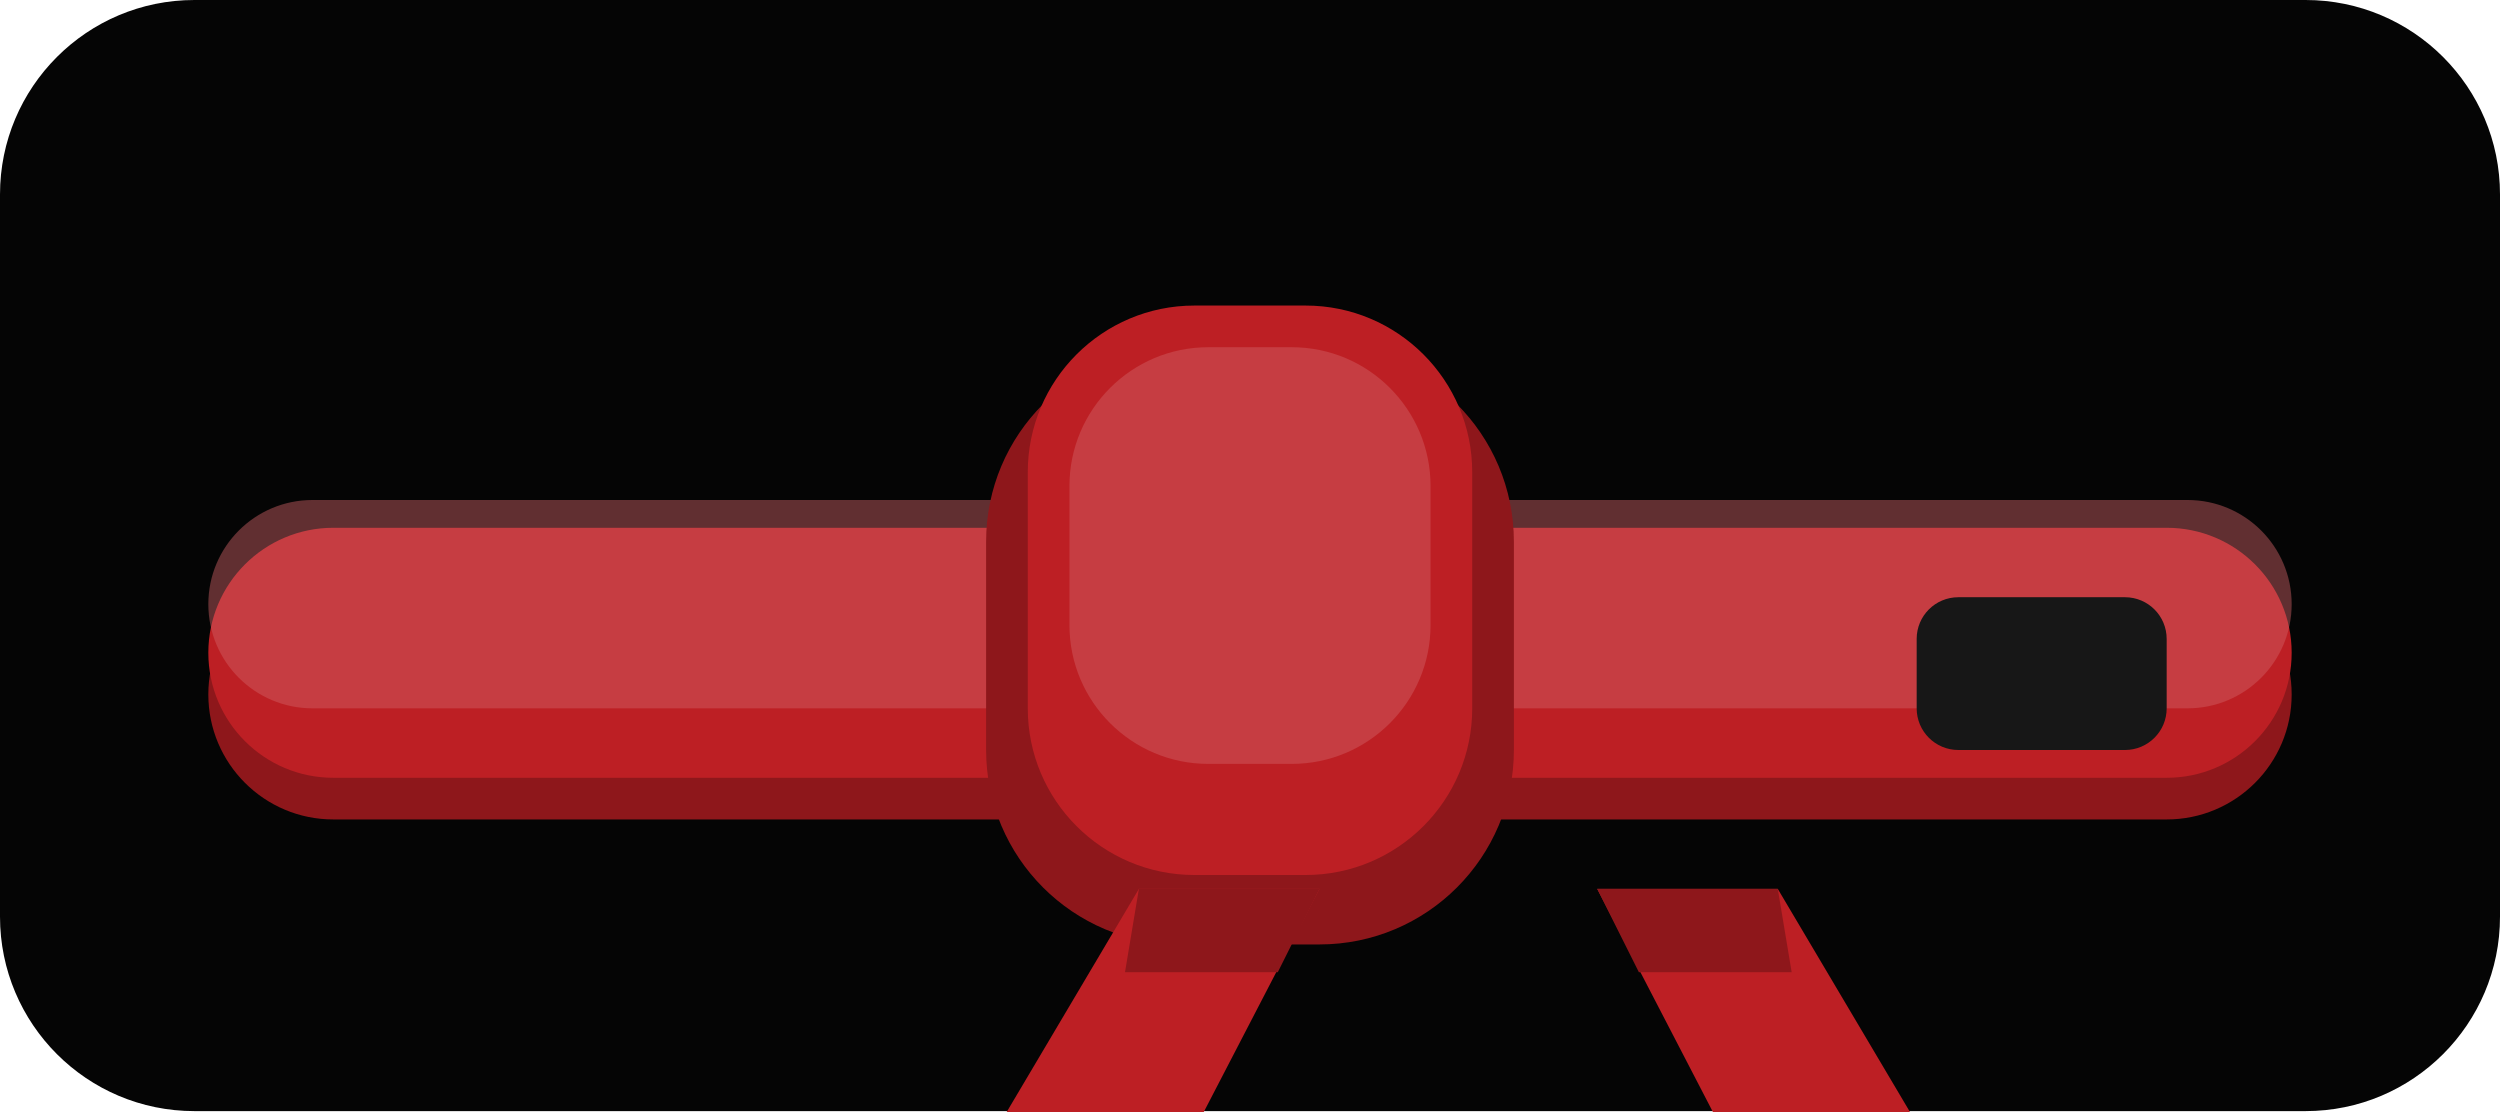
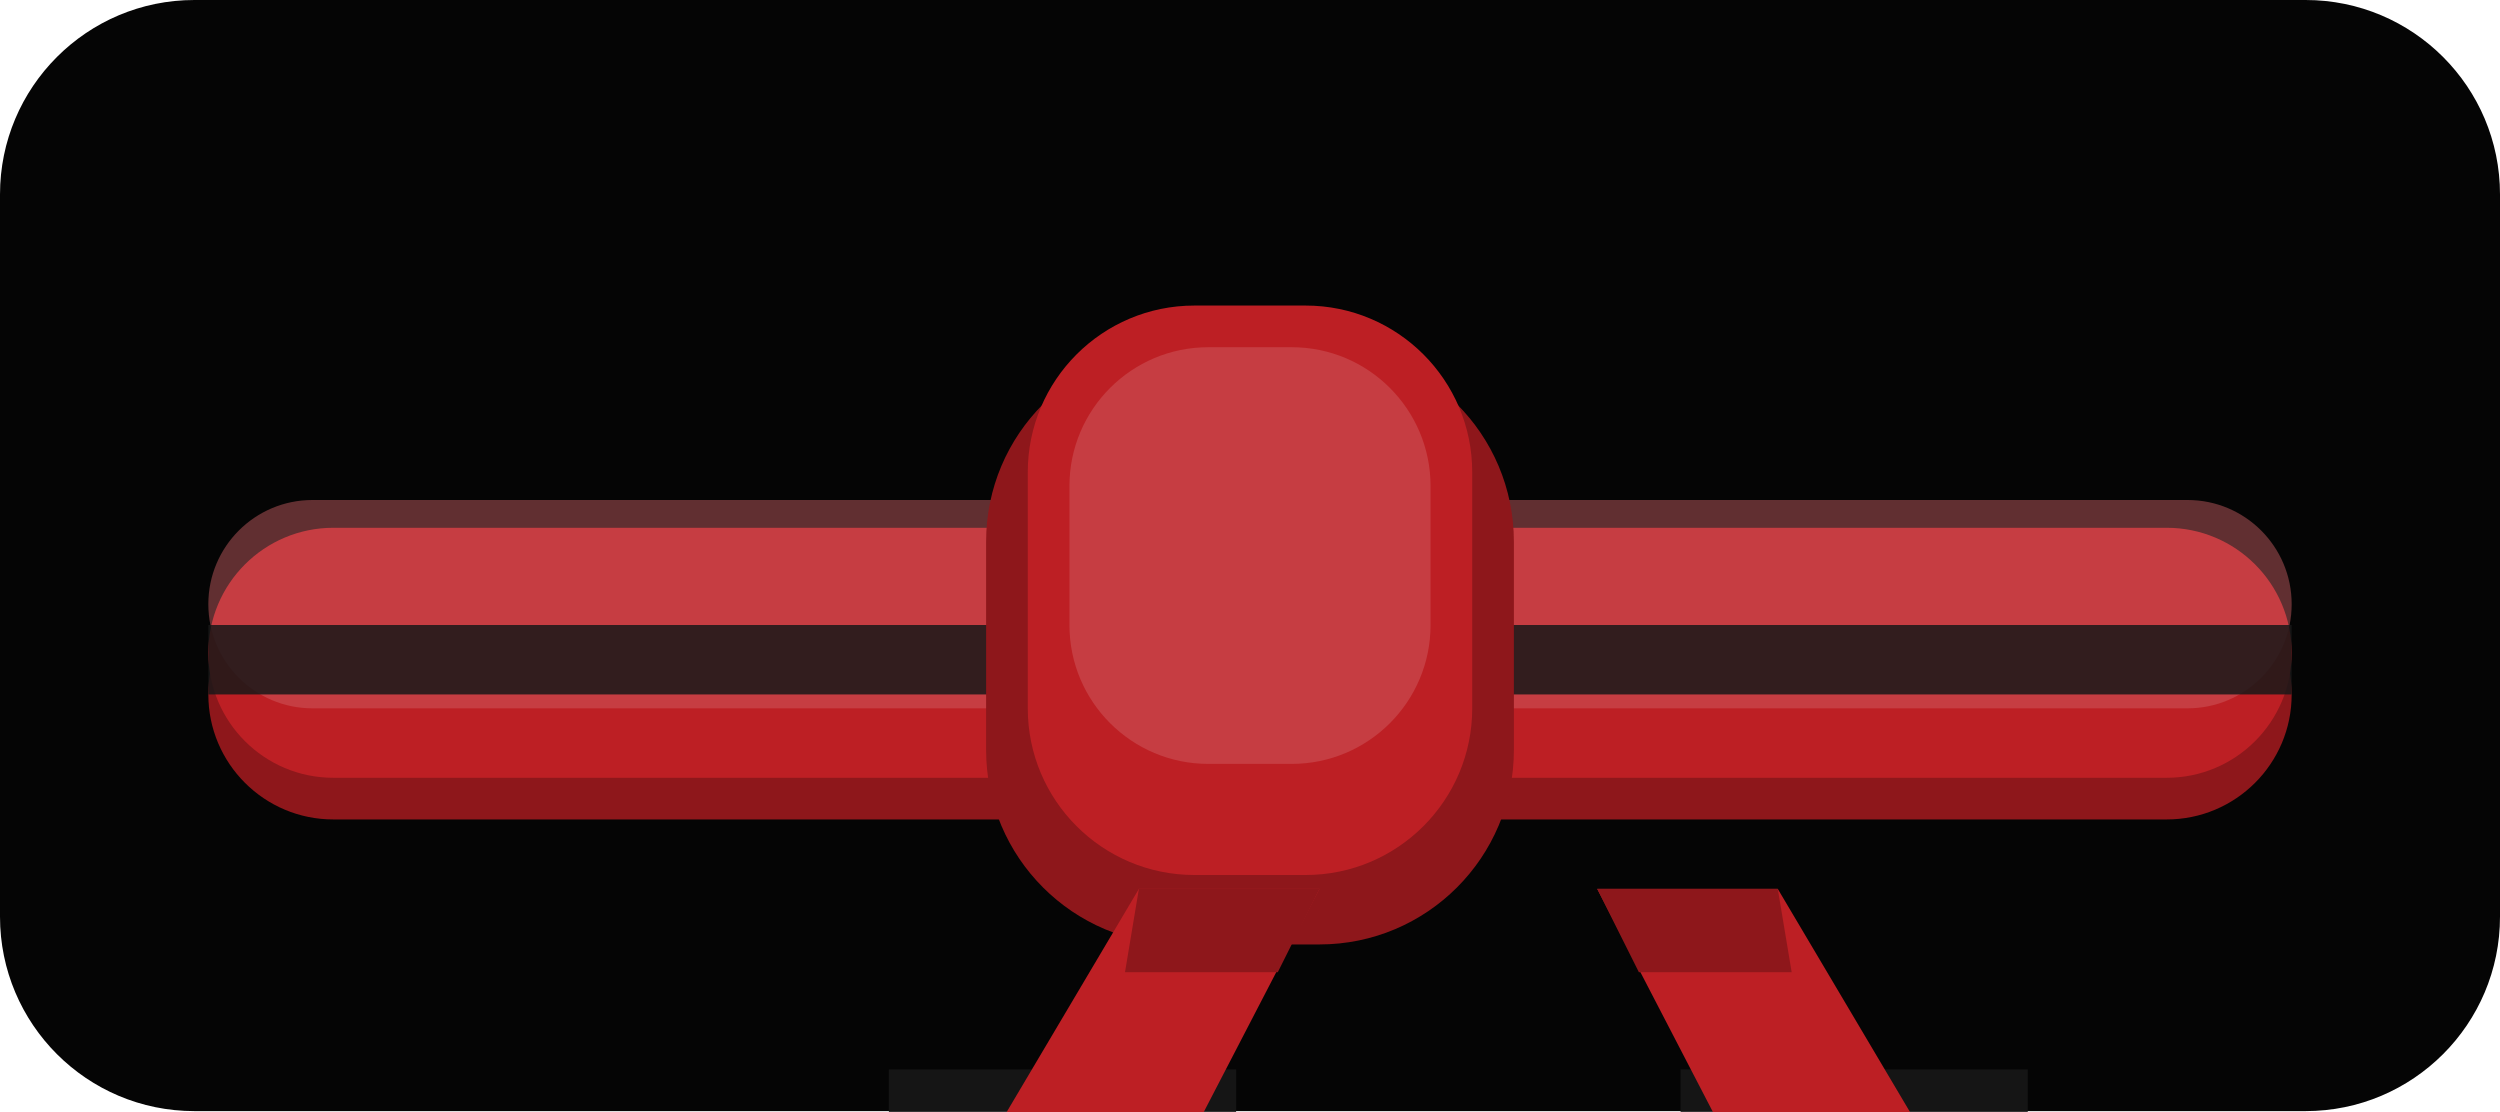
<svg xmlns="http://www.w3.org/2000/svg" width="360" height="160" viewBox="0 0 360 160">
  <rect width="360" height="160" rx="28" fill="#050505" />
  <g transform="translate(30,32)">
    <rect x="0" y="50" width="300" height="36" rx="18" fill="#8E171B" />
    <rect x="0" y="44" width="300" height="36" rx="18" fill="#bd1f24" />
    <rect x="0" y="40" width="300" height="30" rx="15" fill="#D16266" opacity="0.45" />
+     <rect x="0" y="58" width="300" height="10" fill="#171717" opacity="0.85" />
+     <rect x="134" y="34" width="52" height="22" rx="10" fill="#171717" opacity="0.95" />
+     <rect x="98" y="122" width="50" height="10" fill="#171717" opacity="0.85" />
+     <rect x="212" y="122" width="50" height="10" fill="#171717" opacity="0.85" />
    <rect x="112" y="18" width="76" height="86" rx="28" fill="#8E171B" />
    <rect x="118" y="12" width="64" height="82" rx="24" fill="#bd1f24" />
    <rect x="124" y="18" width="52" height="60" rx="20" fill="#D16266" opacity="0.45" />
    <path d="M134 96 L102 150 L132 150 L160 96 Z" fill="#bd1f24" />
    <path d="M226 96 L258 150 L228 150 L200 96 Z" fill="#bd1f24" />
    <path d="M134 96 L132 108 L154 108 L160 96 Z" fill="#8E171B" />
    <path d="M226 96 L228 108 L206 108 L200 96 Z" fill="#8E171B" />
-     <rect x="246" y="54" width="36" height="22" rx="6" fill="#171717" />
  </g>
</svg>
